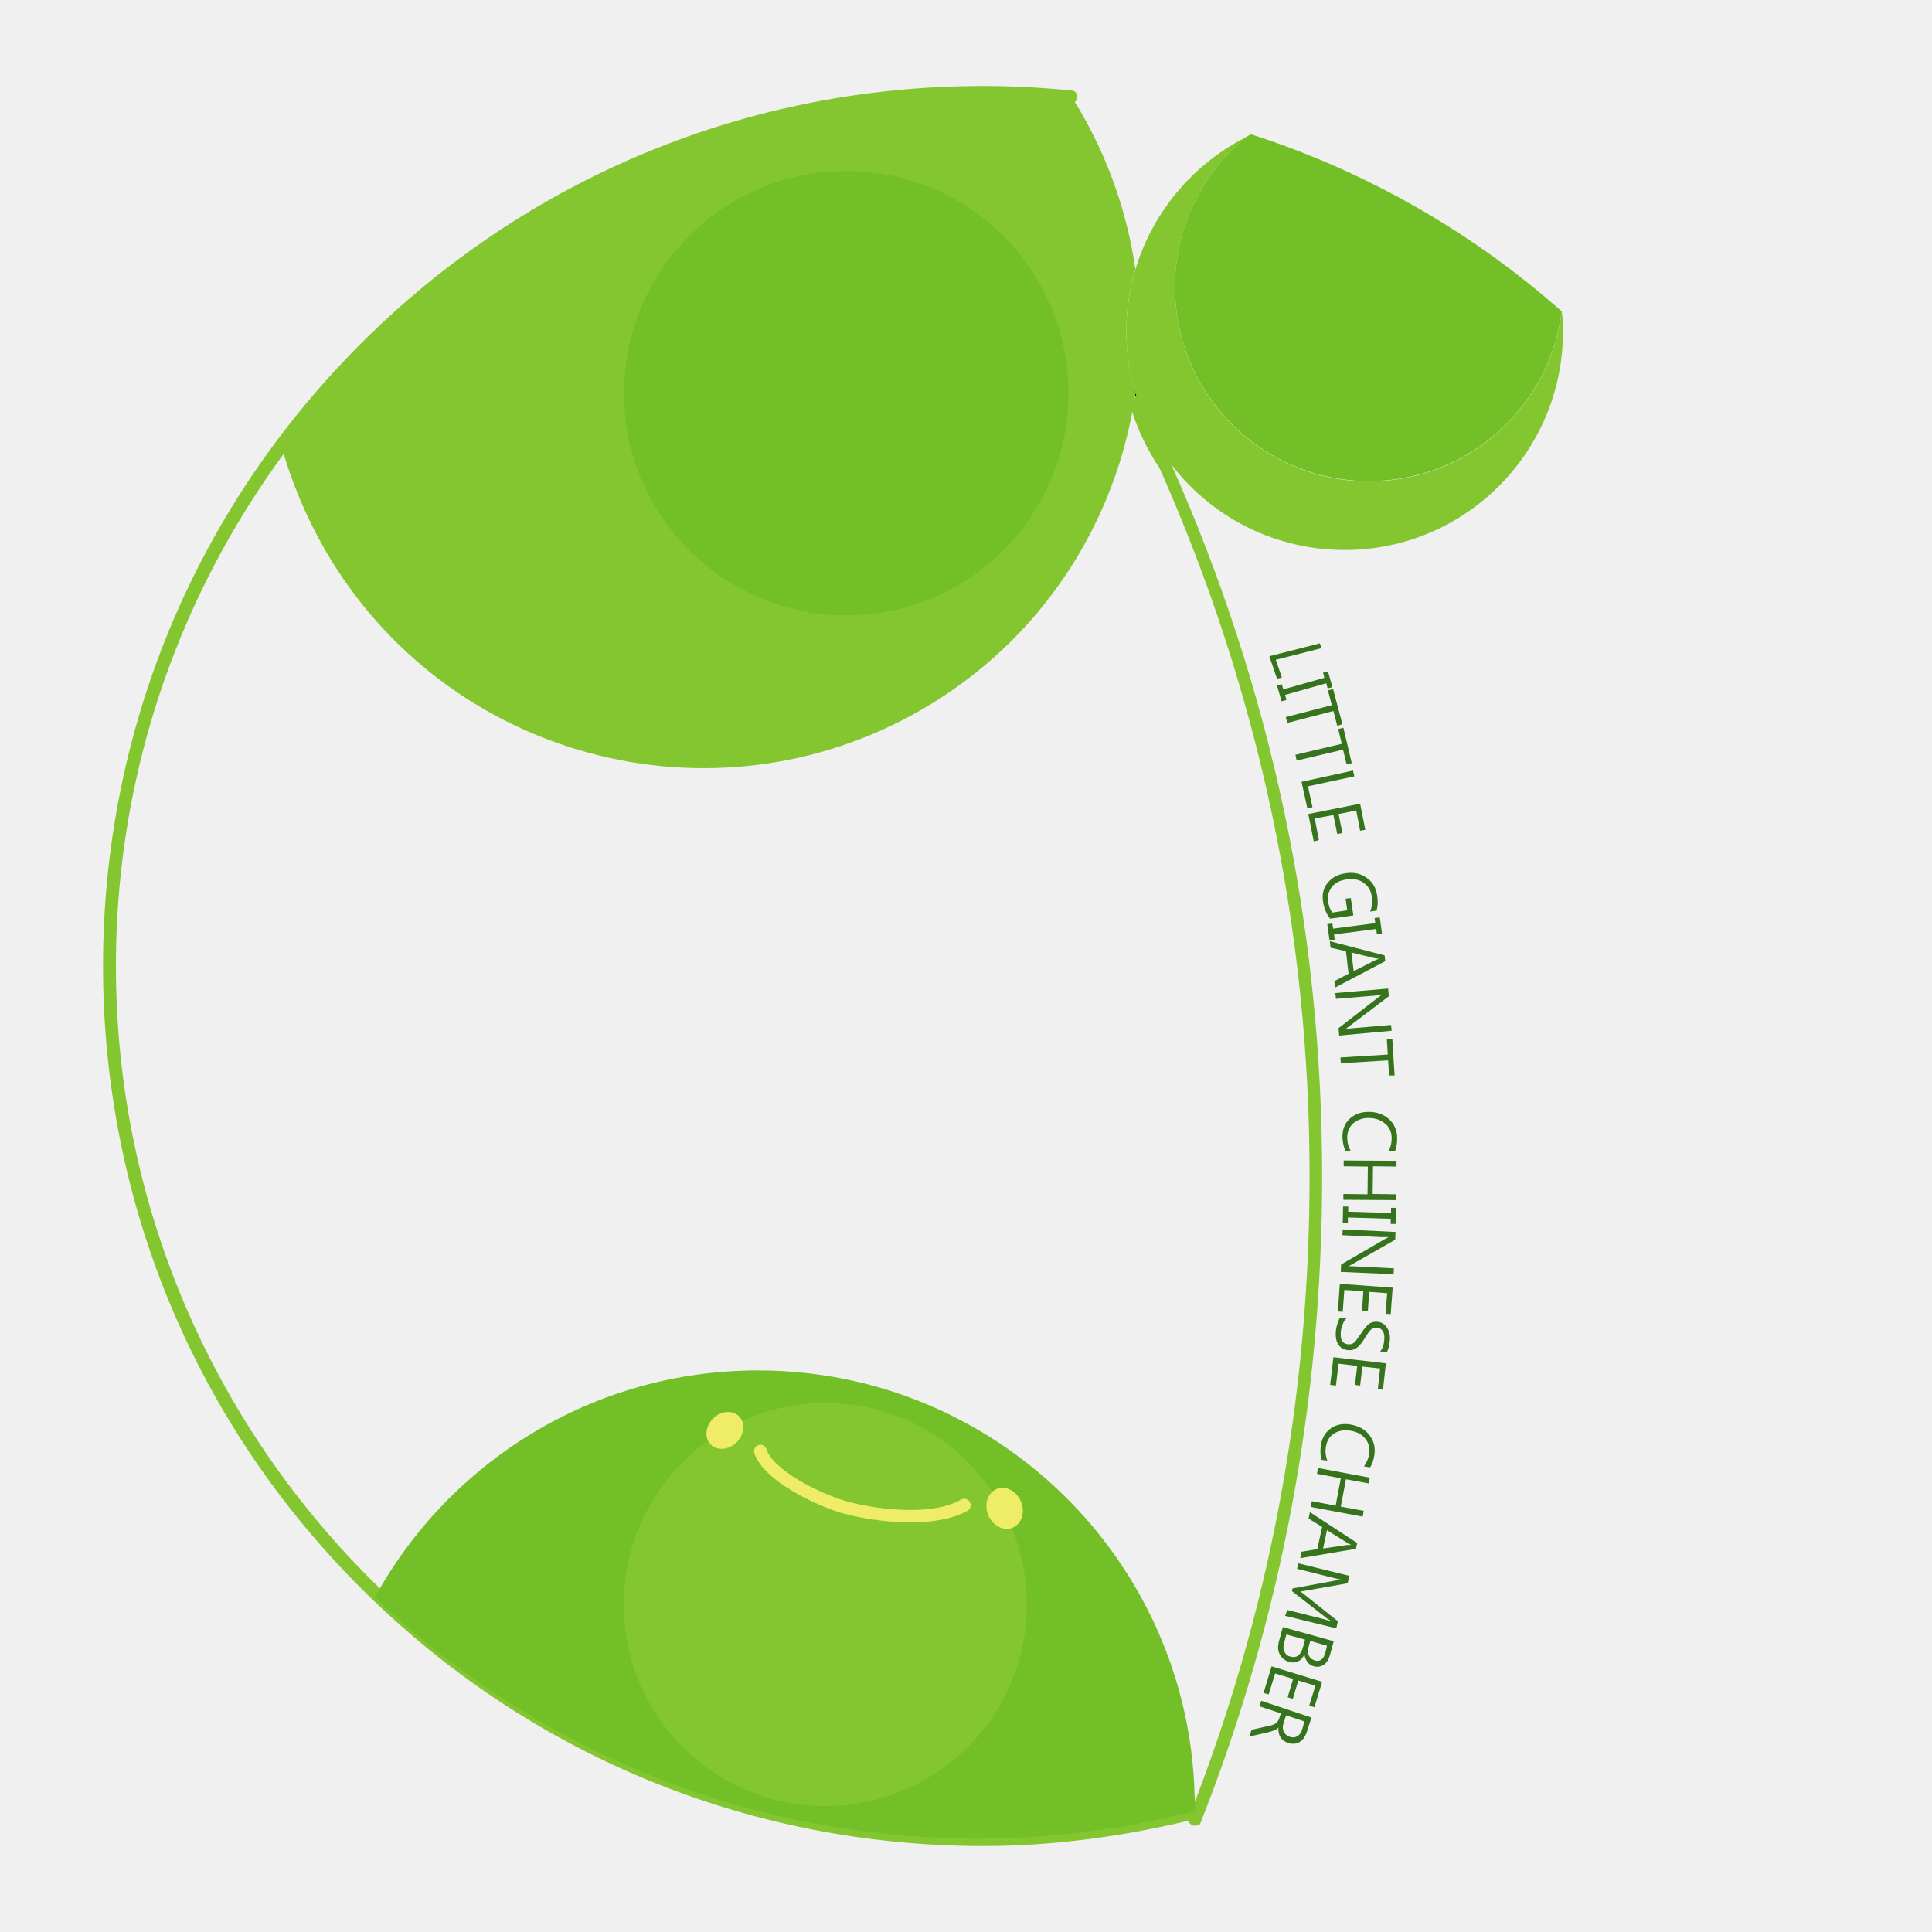
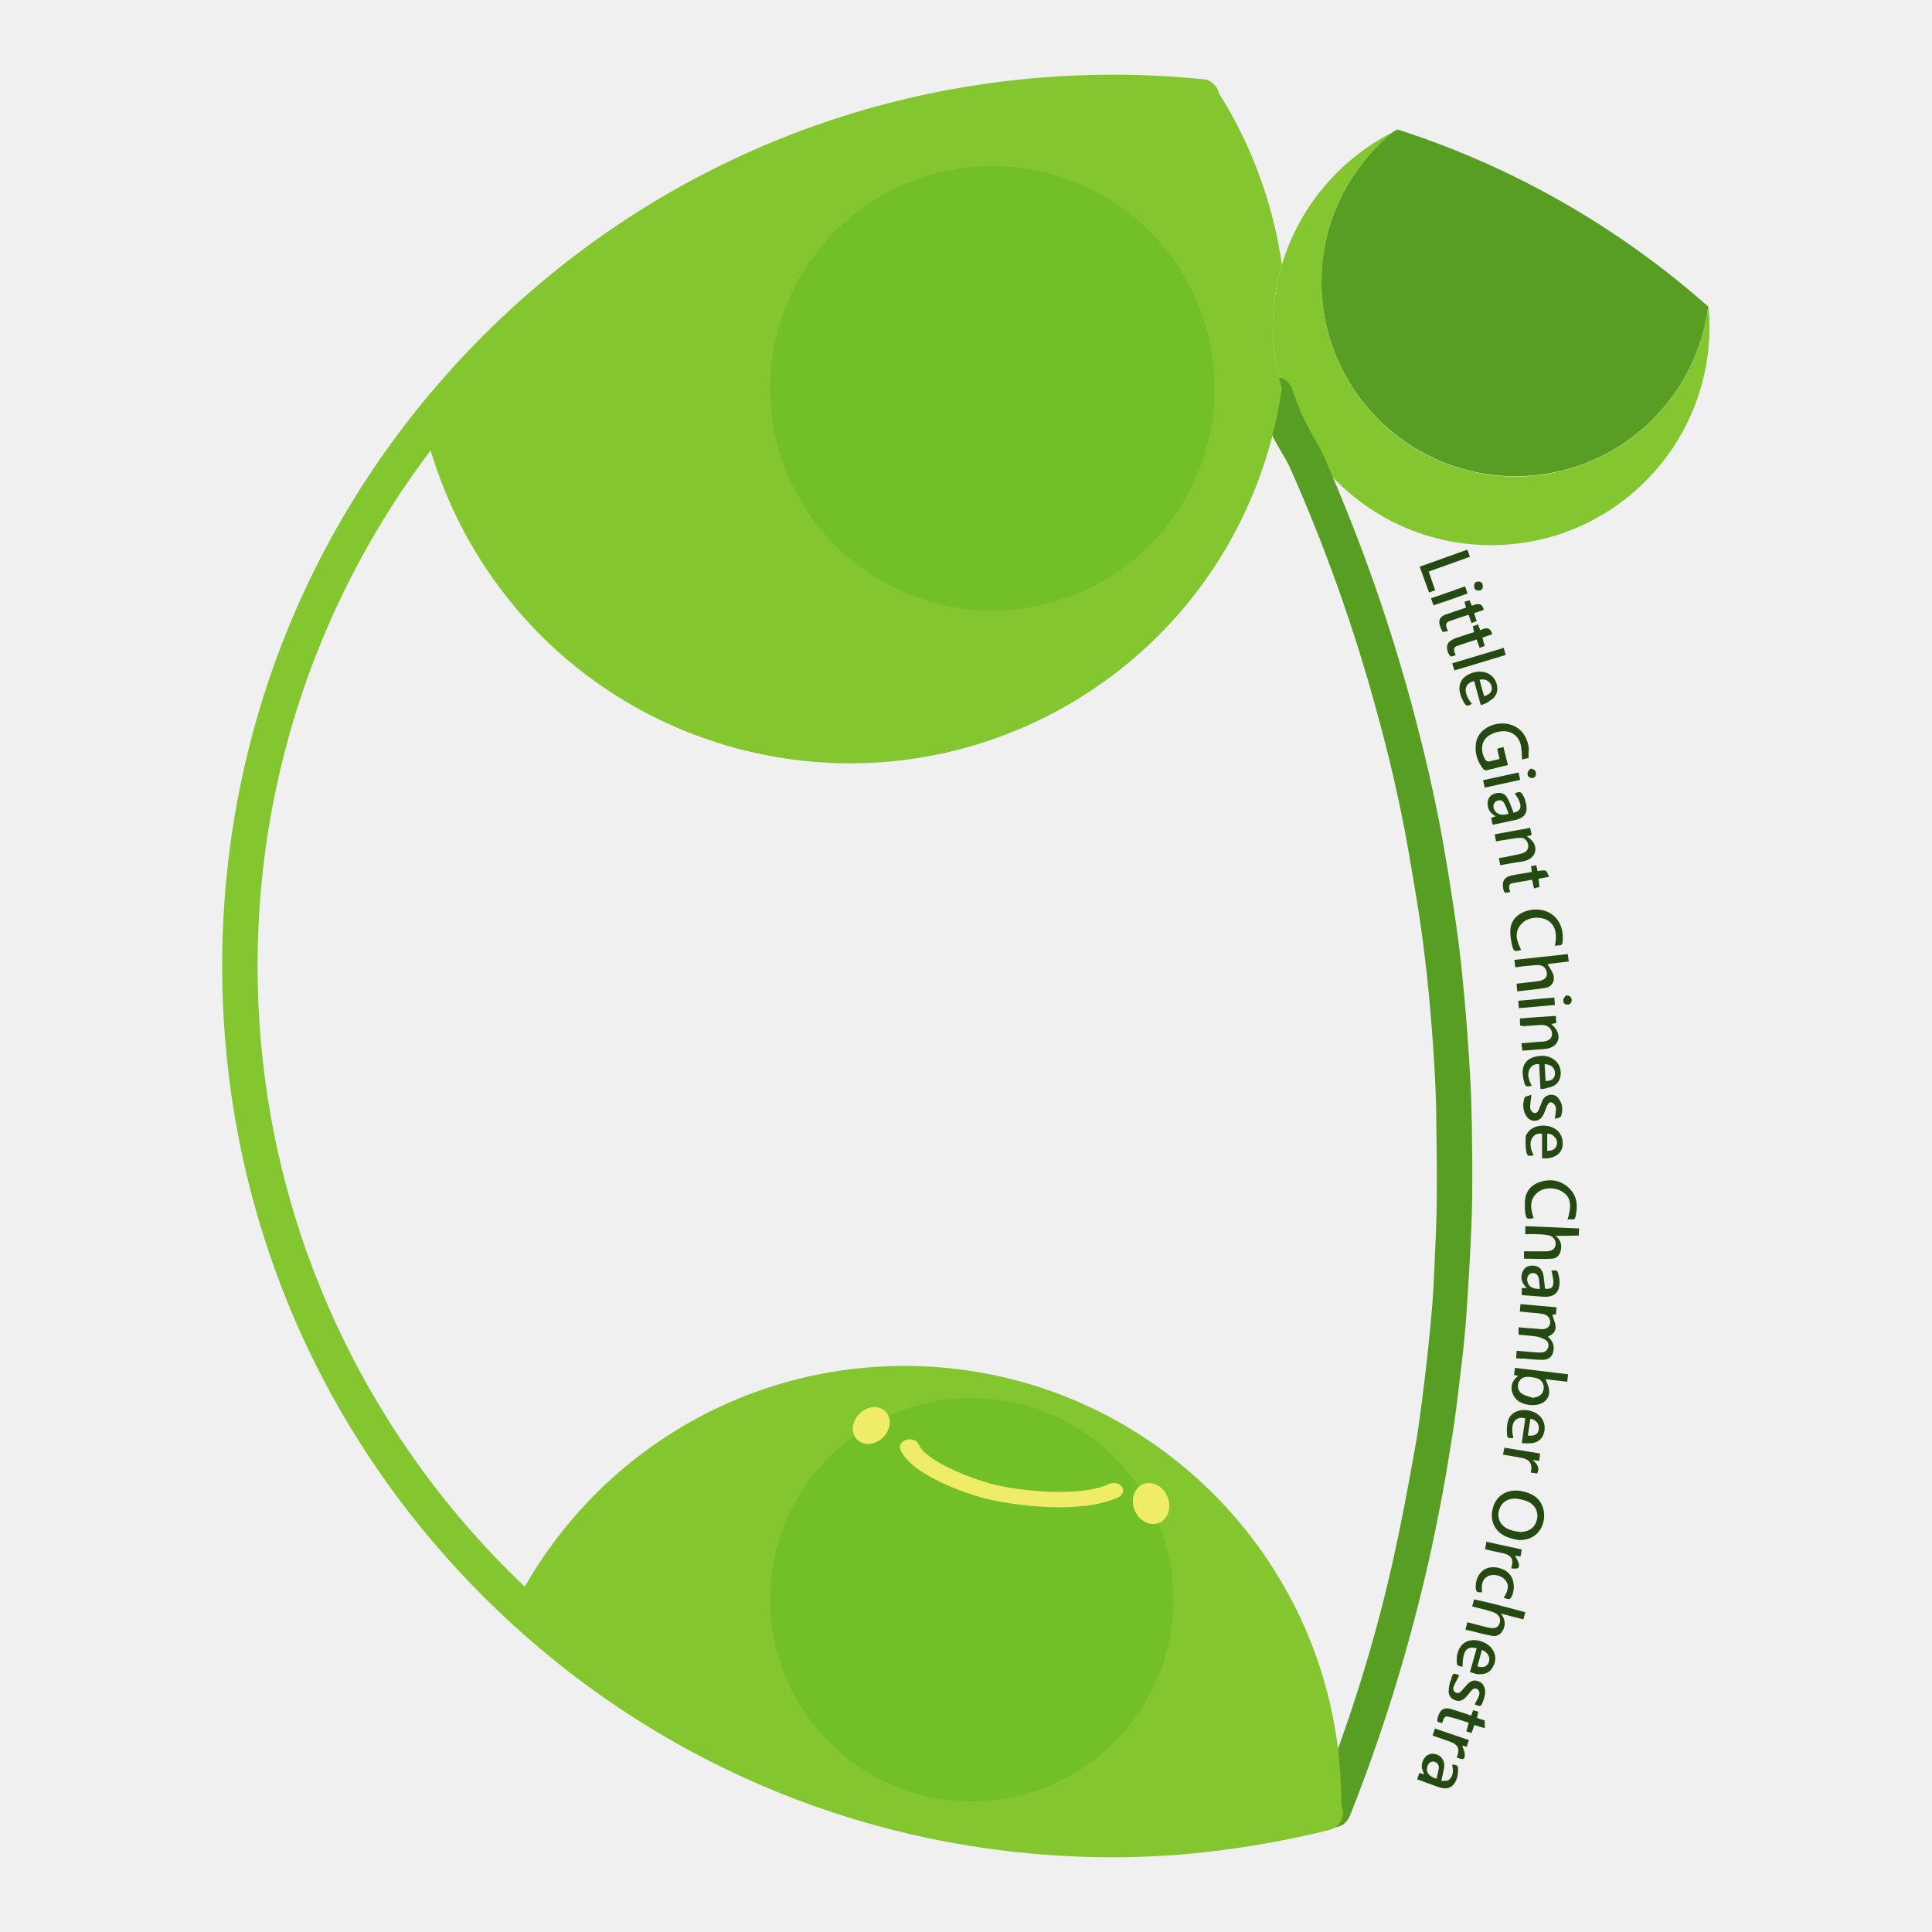
<svg xmlns="http://www.w3.org/2000/svg" version="1.1" id="圖層_1" x="0px" y="0px" viewBox="0 0 600 600" style="enable-background:new 0 0 600 600;" xml:space="preserve">
  <style type="text/css">
	.st0{fill:none;stroke:#231815;stroke-miterlimit:10;}
	.st1{fill:none;stroke:#83C630;stroke-linecap:round;stroke-linejoin:round;stroke-miterlimit:10;}
	.st2{fill:#83C630;}
	.st3{fill:#72BF27;}
	.st4{fill:none;stroke:#83C630;stroke-linecap:round;stroke-miterlimit:10;}
	.st5{clip-path:url(#SVGID_2_);fill:#72BF27;}
	.st6{clip-path:url(#SVGID_2_);fill:#83C630;}
	.st7{clip-path:url(#SVGID_2_);fill:#EFED67;}
	.st8{clip-path:url(#SVGID_2_);fill:none;stroke:#EFED67;stroke-linecap:round;stroke-linejoin:round;stroke-miterlimit:10;}
- 	.st9{fill:#231815;}
- 	.st10{fill:none;stroke:#83C630;stroke-width:3;stroke-miterlimit:10;}
- 	.st11{fill:#35731C;}
- 	.st12{fill:#EFED67;}
- 	.st13{fill:none;stroke:#EFED67;stroke-width:3;stroke-miterlimit:10;}
- 	.st14{fill:none;}
- 	.st15{clip-path:url(#SVGID_4_);fill:#72BF27;}
- 	.st16{clip-path:url(#SVGID_4_);fill:#83C630;}
- 	.st17{clip-path:url(#SVGID_4_);fill:#EFED67;}
- 	.st18{clip-path:url(#SVGID_4_);fill:none;stroke:#EFED67;stroke-linecap:round;stroke-linejoin:round;stroke-miterlimit:10;}
- 	.st19{fill:#244A12;}
- 	.st20{fill:#5E9697;}
- 	.st21{fill:#579E23;}
- 	.st22{fill:#FFFFFF;}
+ 	.st9{clip-path:url(#SVGID_4_);fill:#72BF27;}
+ 	.st10{clip-path:url(#SVGID_4_);fill:#83C630;}
+ 	.st11{clip-path:url(#SVGID_4_);fill:#EFED67;}
+ 	.st12{clip-path:url(#SVGID_4_);fill:none;stroke:#EFED67;stroke-linecap:round;stroke-linejoin:round;stroke-miterlimit:10;}
+ 	.st13{fill:#EFED67;}
+ 	.st14{fill:#35731C;}
+ 	.st15{fill:#244A12;}
+ 	.st16{fill:#5E9697;}
+ 	.st17{fill:#579E23;}
+ 	.st18{fill:#FFFFFF;}
+ 	.st19{fill:none;stroke:#35731C;stroke-width:18;stroke-miterlimit:10;}
+ 	.st20{fill:#231815;}
+ 	.st21{fill:none;}
</style>
  <g>
-     <polygon class="st9" points="354.1,125.9 352.1,122.1 352.2,122 352.2,118.7 353.2,121.9  " />
+     <polygon class="st20" points="399.5,124.5 397.6,120.6 397.7,120.5 397.7,117.3 398.6,120.5  " />
+   </g>
+   <path class="st15" d="M471.9,478.3c-1-0.2-2.1-0.3-3.1-0.7c-4.3-1.3-6.3-5-5.2-9.2c1-4,4.7-6.2,9-5.3c3.1,0.6,5.6,2,6.6,5.2  C480.5,472.6,478.2,478.3,471.9,478.3z M472.1,475.8c2.8-0.1,4.6-1.4,5.2-3.8c0.6-2.5-0.6-4.8-3.1-5.8c-1.1-0.4-2.3-0.7-3.5-0.8  c-2.8-0.1-4.8,1.5-5.3,4.2c-0.4,2.4,0.9,4.6,3.6,5.5C470,475.5,471.1,475.6,472.1,475.8z" />
+   <path class="st15" d="M470.8,421.8c0.1-0.8,0.2-1.5,0.2-2.3c2.1,0.2,4.1,0.3,6,0.5c0.6,0,1.1,0.1,1.7,0c0.9,0,1.6-0.4,2-1.3  c0.4-1,0.2-1.9-0.6-2.5c-0.8-0.5-1.8-0.9-2.7-1.1c-1.9-0.3-3.8-0.4-5.8-0.6c0-0.8,0-1.5,0-2.3c2.2,0.2,4.2,0.4,6.3,0.5  c0.3,0,0.6,0.1,0.8,0.1c1.6,0,2.5-0.6,2.7-1.9c0.2-1.2-0.6-2.5-2.1-2.8c-1.5-0.3-3-0.4-4.5-0.5c-0.9-0.1-1.7-0.2-2.8-0.3  c0.1-0.8,0.1-1.5,0.2-2.3c3.7,0.3,7.4,0.7,11.2,1c-0.1,0.8-0.1,1.4-0.2,2.2c-0.5,0-0.9,0.1-1.1,0.1c0.3,1.2,0.9,2.4,1,3.7  c0.1,1.5-0.9,2.5-2.4,3.1c1.2,1.1,1.9,2.2,1.8,3.8c-0.1,2.1-1.3,3.4-3.4,3.4c-2,0-4.1-0.2-6.1-0.4  C472.5,422,471.8,421.9,470.8,421.8z" />
+   <path class="st15" d="M474.7,235.4c-0.8,0.2-1.5,0.3-2,0.5c-0.1-1.6-0.1-3.1-0.4-4.5c-0.6-2.8-2.9-4.5-5.8-4.3  c-1.2,0.1-2.5,0.4-3.5,1c-3.6,1.8-3.1,5.8-1.6,8c0.2,0.2,0.6,0.4,0.9,0.4c1.1-0.2,2.2-0.5,3.4-0.8c-0.3-1.1-0.5-2.1-0.7-3.2  c0.6-0.2,1.2-0.3,1.9-0.5c0.5,1.9,0.9,3.7,1.4,5.6c-2.3,0.5-4.4,1.1-6.6,1.6c-0.3,0.1-0.8-0.1-1-0.3c-1.9-2.4-2.8-5.1-2.3-8.2  c0.5-3.1,3.2-5.3,6.6-5.9c5.2-0.8,9.2,2.3,9.8,7.7C474.7,233.4,474.7,234.3,474.7,235.4z" />
+   <path class="st15" d="M471.5,427.3c-0.5-0.1-0.9-0.2-1.3-0.3c0.1-0.7,0.2-1.4,0.3-2.2c5.5,0.7,10.9,1.3,16.5,2  c-0.1,0.8-0.2,1.5-0.3,2.3c-2.4-0.3-4.7-0.5-6.7-0.8c0.4,1.1,1,2.3,1.1,3.5c0.2,2.2-1.2,3.9-3.5,4.4c-2,0.4-3.8,0.1-5.6-0.8  C469.2,433.8,468.2,429.6,471.5,427.3z M476,434.1c2-0.2,3.2-1.1,3.4-2.8c0.2-1.6-0.8-3.1-2.6-3.4c-0.8-0.2-1.7-0.3-2.5-0.3  c-1.4,0-2.4,0.8-2.8,2.1c-0.3,1.3,0.1,2.5,1.3,3.2C473.7,433.5,474.9,433.7,476,434.1z" />
+   <path class="st15" d="M473.7,500.7c-0.2,0.8-0.4,1.5-0.6,2.2c-2.3-0.6-4.5-1.1-7-1.8c1.2,1.5,1.5,3,0.9,4.6c-0.6,1.7-2,2.7-3.8,2.3  c-2.7-0.5-5.3-1.3-8.1-1.9c0.2-0.8,0.4-1.5,0.6-2.3c1.8,0.5,3.6,0.9,5.4,1.4c0.7,0.2,1.3,0.3,2,0.4c1.1,0.1,2-0.1,2.5-1.2  c0.5-1.1,0.3-2.3-0.6-3c-0.6-0.5-1.4-0.8-2.1-1c-1.9-0.6-3.8-1-5.7-1.5c0.2-0.7,0.4-1.4,0.6-2.2  C462.9,497.8,468.3,499.2,473.7,500.7z" />
+   <path class="st15" d="M471.2,307.9c-0.1-0.9-0.2-1.6-0.2-2.4c2-0.2,4-0.5,6-0.7c0.4-0.1,0.9-0.1,1.3-0.2c1.4-0.4,2.1-1,2.1-2.2  c0-1.2-0.8-2.4-2-2.6c-1.1-0.2-2.3,0-3.4,0.1c-1.4,0.1-2.8,0.3-4.4,0.5c-0.1-0.8-0.2-1.5-0.3-2.3c5.6-0.6,11-1.2,16.6-1.8  c0.1,0.8,0.2,1.5,0.3,2.3c-2.4,0.3-4.6,0.5-6.6,0.8c0.6,1.1,1.4,2.1,1.8,3.3c0.6,2-0.4,3.7-2.4,4.1  C476.9,307.3,474.1,307.5,471.2,307.9z" />
+   <path class="st15" d="M483.1,383.8c1.4,1.1,1.9,2.4,1.7,4c-0.2,1.7-1.1,3-2.8,3.1c-2.9,0.2-5.8,0-8.7,0c0-1,0-1.7,0-2.3  c1.8,0,3.5,0,5.3,0c0.6,0,1.3,0,1.9,0c1.5-0.1,2.4-0.7,2.6-2c0.2-1.2-0.6-2.5-1.9-2.9c-1.3-0.3-2.7-0.4-4-0.4c-1.2-0.1-2.3,0-3.5,0  c0-0.9,0-1.6,0-2.5c5.6,0.2,11.1,0.5,16.7,0.7c0,0.8-0.1,1.5-0.1,2.2C487.8,383.8,485.5,383.8,483.1,383.8z" />
+   <path class="st15" d="M486.8,378.8c1.4-4.5,1-6.9-1.3-8.5c-2.1-1.6-5.8-1.7-7.8-0.1c-2.9,2.2-2.4,5.2-1.4,8.1  c-2.1,0.4-2.3,0.3-2.6-1.6c-0.2-1.6-0.2-3.2,0-4.7c0.4-2.2,1.8-3.8,3.9-4.7c3.4-1.3,6.6-1,9.4,1.4c2.8,2.5,3.1,5.7,2.3,9.1  C489,379.4,487.8,378.3,486.8,378.8z" />
+   <path class="st15" d="M482.9,293.8c0.8-4.1,0-6.6-2.3-8c-2.3-1.3-5.9-1-7.8,0.8c-2.8,2.7-1.8,5.6-0.4,8.4c-2,0.6-2.3,0.6-2.8-1.4  c-0.4-1.7-0.7-3.6-0.5-5.3c0.4-3.3,3.3-5.4,7-5.8c5.4-0.5,9.8,3.3,9.2,9.9C485.2,294.2,483.8,293.3,482.9,293.8z" />
+   <path class="st15" d="M456.5,519.3c0.7-2.5,1.4-5,2.1-7.4c-3.2-0.8-4.3,0.7-4.4,5.7c-1.7-0.2-1.8-0.4-1.8-2c0-3.2,1.5-5.5,4-6.1  c2.4-0.6,5.6,0.6,7,2.6c1.3,1.9,1.3,3.8,0.1,5.8c-1.1,1.9-2.9,2.2-4.9,2C457.9,519.7,457.3,519.5,456.5,519.3z M458.8,517.5  c1.9,0.6,3.2,0,3.6-1.4c0.5-1.5-0.4-3-2.2-3.7C459.8,514.1,459.3,515.7,458.8,517.5z" />
+   <path class="st15" d="M476.3,358.8c-1.7,0.3-2,0.3-2.3-1.2c-0.3-1.4-0.2-2.9-0.2-4.4c0-0.5,0.3-1,0.6-1.4c1.3-2,4.6-2.8,7.4-1.8  c2.4,0.9,3.7,3,3.5,5.6c-0.2,2.3-1.9,3.8-4.6,4.1c-0.6,0.1-1.1,0-1.8,0c0-2.5,0-5,0-7.6c-1.3-0.2-2.3,0.2-2.9,1.1  C475,354.5,475.1,356.5,476.3,358.8z M480.5,357.4c1.2,0,2.1-0.2,2.7-1.2c0.5-0.9,0.5-1.9-0.1-2.7c-0.6-0.9-1.4-1.5-2.6-1.4  C480.5,353.9,480.5,355.6,480.5,357.4z" />
+   <path class="st15" d="M478.4,338.2c-0.1-2.7-0.3-5.1-0.4-7.7c-1.2-0.1-2.1,0.2-2.7,1.1c-1.3,1.9-0.5,3.8,0.4,5.6  c-1.7,0.4-2,0.3-2.4-1.3c-0.3-1.1-0.5-2.4-0.4-3.5c0.2-2.2,1.5-3.6,3.7-4.2c2-0.5,4-0.5,5.8,0.7c1.8,1.2,2.6,3.2,2.2,5.4  c-0.4,2.1-1.9,3.2-3.9,3.5C480,338.1,479.3,338.2,478.4,338.2z M479.7,330.5c0.1,1.7,0.2,3.5,0.3,5.2c1.8,0.1,2.9-0.8,2.9-2.3  C483,331.7,481.7,330.5,479.7,330.5z" />
+   <path class="st15" d="M470,446.6c-1.7,0.1-2,0-2-1.5c-0.1-1.4,0-2.8,0.4-4.1c1-2.9,4.7-3.9,8.1-2.4c2.4,1.1,3.6,3.4,3.1,6  c-0.4,2.1-1.9,3.4-4,3.6c-0.9,0.1-1.9,0-3,0c0.4-2.8,0.7-5.3,1.1-7.7C470.4,439.6,468.9,442.2,470,446.6z M474.5,445.8  c2,0.3,3.2-0.4,3.4-1.9c0.2-1.6-0.8-3-2.6-3.3C475,442.4,474.7,444.1,474.5,445.8z" />
+   <path class="st15" d="M459.9,219c-0.8-2.6-1.4-5.1-2.1-7.5c-3.2,0.7-3.5,3.6-0.7,7.1c-1.4,0.8-1.8,0.8-2.6-0.7  c-0.5-0.9-0.9-1.8-1.1-2.8c-0.7-3.1,1-5.4,4.4-6.3c3.3-0.8,6.2,0.7,7,3.6c0.6,2.2-0.1,4.1-2.1,5.2C462,218.3,461,218.6,459.9,219z   M460.9,216.2c1.9-0.5,2.7-1.6,2.3-3.1c-0.4-1.5-1.8-2.4-3.7-2C459.9,212.8,460.4,214.4,460.9,216.2z" />
+   <path class="st15" d="M470.4,246.4c1.7-0.7,2-0.6,2.8,1c0.3,0.5,0.5,1.1,0.6,1.7c0.9,3.2-0.2,4.9-3.4,5.6c-2.2,0.5-4.4,0.9-6.6,1.4  c-0.1,0-0.1,0-0.3-0.1c-0.1-0.6-0.3-1.3-0.4-2c0.5-0.2,0.9-0.3,1.4-0.5c-1.6-0.9-2.5-2.1-2.5-3.9c0-1.6,0.7-2.6,2.1-3.1  c1.6-0.6,3.1-0.2,3.9,1.1c0.7,1.1,1.1,2.4,1.6,3.6c0.2,0.4,0.3,0.8,0.4,1.2C472.8,251.9,472.9,249.8,470.4,246.4z M468.5,252.7  c-0.4-1.1-0.7-2.1-1.2-3c-0.5-1.1-1.4-1.4-2.4-1c-0.9,0.4-1.3,1.3-1,2.4C464.5,252.8,466.2,253.5,468.5,252.7z" />
+   <path class="st15" d="M472.6,402.2c0-0.8,0-1.4,0-2.2c0.5,0,1,0,1.6,0c-1.2-1.1-1.8-2.2-1.7-3.7c0.2-1.8,1.2-3,2.7-3.2  c2-0.3,3.5,0.6,4,2.4c0.3,1.1,0.3,2.4,0.5,3.5c0,0.4,0.1,0.8,0.1,1.2c2.7,0.4,3.2-1.1,2-5.6c1.9-0.2,1.9-0.1,2.3,1.7  c0.1,0.4,0.2,0.7,0.2,1.1c0.3,3.8-1.4,5.6-5.2,5.3C476.9,402.5,474.7,402.4,472.6,402.2z M478.2,400.3c-0.1-1.1-0.1-2.2-0.3-3.2  c-0.2-1.3-1.1-1.9-2.2-1.7c-1,0.2-1.6,1.2-1.4,2.4C474.6,399.5,475.9,400.3,478.2,400.3z" />
+   <path class="st15" d="M440.1,552.6c0.2-0.7,0.5-1.3,0.7-2c0.5,0.2,0.9,0.3,1.5,0.4c-0.2-0.5-0.4-0.8-0.5-1.2  c-0.6-1.4-0.1-3.3,1.1-4.4c1-0.9,2.4-1,3.8-0.3c1.3,0.7,2,2.1,1.8,3.7c-0.2,1.3-0.5,2.6-0.9,4.3c0.9-0.1,1.8,0.1,2.3-0.3  c1.6-1.3,1.4-3.1,1.1-4.8c1.8,0.2,1.9,0.3,1.8,2c0,0.7-0.1,1.4-0.3,2.1c-0.9,2.9-2.8,3.9-5.7,2.9c-2.1-0.7-4.2-1.5-6.3-2.3  C440.4,552.8,440.3,552.7,440.1,552.6z M446.1,552.4c0.1-0.3,0.2-0.5,0.2-0.7c0.2-0.8,0.3-1.6,0.5-2.3c0.2-1.2-0.3-2-1.4-2.3  c-0.9-0.2-1.8,0.4-2.1,1.4C442.7,550.3,443.7,551.7,446.1,552.4z" />
+   <path class="st15" d="M465.9,268.7c-0.1-0.7-0.3-1.4-0.4-2.2c1.8-0.3,3.5-0.6,5.2-1c0.7-0.1,1.4-0.3,2.1-0.5  c1.4-0.5,1.9-1.3,1.8-2.6c-0.2-1.2-1.1-2.3-2.4-2.2c-1.5,0-3.1,0.4-4.6,0.6c-1,0.1-1.9,0.3-3,0.5c-0.1-0.8-0.3-1.4-0.4-2.2  c3.7-0.7,7.3-1.3,11-2c0.2,0.8,0.3,1.4,0.5,2.2c-0.5,0.2-1,0.3-1.5,0.4c0.6,0.5,1.2,1,1.7,1.5c1.8,2.3,0.9,5-1.8,6  c-0.5,0.2-1.1,0.3-1.6,0.4C470.2,267.9,468.1,268.3,465.9,268.7z" />
+   <path class="st15" d="M472.1,318.5c0-0.7-0.1-1.4-0.1-2.2c3.7-0.3,7.4-0.6,11.2-0.8c0,0.8,0.1,1.4,0.1,2.2c-0.5,0.1-1,0.2-1.5,0.3  c0.5,0.6,1.1,1.1,1.5,1.7c1.6,2.6,0.4,5.3-2.6,5.9c-0.4,0.1-0.9,0.2-1.3,0.2c-2.1,0.2-4.3,0.3-6.6,0.5c-0.1-0.7-0.2-1.4-0.3-2.3  c2.1-0.2,4-0.3,6-0.5c0.2,0,0.4,0,0.6,0c2-0.2,3-1.1,2.9-2.6c-0.1-1.6-1.6-2.7-3.4-2.6c-1.9,0.1-3.8,0.3-5.7,0.4  C472.6,318.5,472.4,318.5,472.1,318.5z" />
+   <path class="st15" d="M443.7,177.5c0.7,2,1.3,3.8,2,5.8c-0.6,0.2-1.2,0.5-1.9,0.7c-1-2.7-1.9-5.3-2.9-8c5-1.8,9.8-3.5,14.8-5.3  c0.3,0.7,0.5,1.4,0.8,2.2C452.3,174.4,448,176,443.7,177.5z" />
+   <path class="st15" d="M453.2,520.3c-0.6,1.2-1.2,2.2-1.7,3.3c-0.3,0.7-0.3,1.5,0.5,2c0.9,0.5,1.4,0,2-0.6c0.5-0.6,1-1.2,1.5-1.7  c1.2-1.4,2.4-1.7,3.8-1.1c1.3,0.5,2.1,2,1.9,3.7c-0.1,0.8-0.3,1.6-0.6,2.4c-0.7,1.8-0.8,1.8-2.6,1c0.4-0.9,1-1.8,1.3-2.7  c0.3-0.8,0.2-1.6-0.6-2.1c-0.8-0.4-1.4,0.1-1.9,0.7c-0.5,0.6-1,1.3-1.5,1.8c-1.1,1.2-2.2,1.5-3.5,1c-1.3-0.5-2-1.6-1.9-3  c0.1-1.2,0.3-2.5,0.8-3.6C451.2,519.5,451.4,519.5,453.2,520.3z" />
+   <path class="st15" d="M475.6,340c-0.2,1.6-0.4,2.9-0.4,4.1c0,0.5,0.6,1.3,1.1,1.5c0.8,0.3,1.3-0.3,1.6-1c0.4-0.9,0.7-1.9,1.1-2.8  c0.5-1.1,1.4-1.7,2.6-1.8c1.3-0.1,2.2,0.6,2.8,1.7c0.9,1.5,1,3.2,0.4,4.9c-0.1,0.5-1.2,0.6-1.9,0.9c0.1-1.4,0.4-2.5,0.3-3.5  c-0.1-0.6-0.6-1.3-1.2-1.6c-0.8-0.3-1.3,0.4-1.6,1.1c-0.4,1-0.7,2-1.2,2.9c-1.1,2.1-3.9,2.3-5.2,0.2c-1.1-1.8-1.2-3.8-0.5-5.8  C473.8,340.4,474.9,340.3,475.6,340z" />
+   <path class="st15" d="M456.9,532.8c0.2-0.6,0.4-1.1,0.6-1.7c0.5,0.2,1,0.3,1.6,0.5c-0.1,0.7-0.3,1.2-0.4,1.9  c0.8,0.3,1.6,0.6,2.4,0.8c0,0.8,0,1.5,0,2.4c-1.1-0.3-2.1-0.6-3.2-1c-0.3,0.8-0.6,1.7-0.9,2.5c-0.6-0.2-1.1-0.3-1.6-0.5  c0.2-0.9,0.5-1.7,0.7-2.7c-2.1-0.7-4.2-1.4-6.4-1.9c-1-0.2-1.3,0.3-1.8,2c-1.7-0.3-1.8-0.4-1.3-2c0.6-2.2,2-3,4.2-2.3  c1.7,0.5,3.3,1.1,5,1.6C456.2,532.6,456.5,532.7,456.9,532.8z" />
+   <path class="st15" d="M461.1,200.6c-0.6,0.2-1.1,0.4-1.6,0.6c-0.3-0.8-0.6-1.7-0.9-2.6c-2.1,0.7-4.1,1.3-6.1,2  c-1.1,0.4-1.2,1.2-0.4,2.9c-0.7,0-1.3,0.9-2-0.1c-0.9-1.4-1-3.2,0-4.1c0.6-0.5,1.4-0.9,2.2-1.2c1.8-0.6,3.6-1.2,5.5-1.8  c-0.1-0.6-0.3-1.1-0.4-1.8c0.5-0.2,1-0.4,1.6-0.6c0.2,0.6,0.4,1.1,0.7,1.8c1.6-0.7,3.1-1.2,3.7,1.3c-0.9,0.3-1.9,0.6-3,1  C460.6,198.9,460.8,199.7,461.1,200.6z" />
+   <path class="st15" d="M456.1,190.9c-2.1,0.7-4,1.3-6,2c-1.2,0.5-1.3,1.2-0.4,3.1c-0.6,0.1-1.6,0.3-1.7,0.2c-0.5-0.9-1-2-1-3  c-0.1-1.3,1-2,2.1-2.4c1.7-0.6,3.3-1.1,5-1.7c0.4-0.1,0.7-0.3,1.2-0.4c-0.2-0.6-0.3-1.1-0.5-1.8c0.5-0.2,1-0.3,1.6-0.5  c0.2,0.6,0.4,1.1,0.7,1.7c1.5-0.5,3.1-1.2,3.7,1.3c-0.9,0.3-1.9,0.7-3,1c0.3,0.9,0.5,1.6,0.8,2.5c-0.5,0.2-1,0.4-1.6,0.6  C456.7,192.7,456.4,191.9,456.1,190.9z" />
+   <path class="st15" d="M469,277c-1.7,0.5-2,0.3-2.2-1.3c-0.3-2.2,0.4-3.3,2.6-3.8c1.7-0.4,3.5-0.6,5.2-0.9c0.3-0.1,0.7-0.1,1.1-0.2  c-0.1-0.6-0.1-1.2-0.2-1.8c0.5-0.1,1.1-0.2,1.6-0.3c0.1,0.6,0.3,1.2,0.4,1.8c0.9-0.1,1.8-0.3,2.5-0.1c0.5,0.2,0.7,1.2,1.1,1.9  c-1.2,0.2-2.2,0.4-3.3,0.6c0.1,0.9,0.2,1.7,0.3,2.6c-0.6,0.1-1,0.2-1.7,0.4c-0.2-0.9-0.4-1.7-0.6-2.7c-2.1,0.4-4.2,0.7-6.2,1.1  C468.6,274.5,468.4,275.3,469,277z" />
+   <path class="st15" d="M467,496.2c1.6-2.6,1.7-4.2,0.3-5.7c-1.2-1.3-3.7-1.8-5.2-1c-1.6,0.8-2.2,2.4-1.8,5c-1.7,0.1-2-0.1-2-1.8  c0-2.7,1.4-4.9,3.6-5.7c2.3-0.8,5.6,0.1,7.1,2.1c1.4,1.8,1.5,5,0.3,7C468.8,496.8,468.8,496.8,467,496.2z" />
+   <path class="st15" d="M467,201.2c0.2,0.8,0.4,1.5,0.6,2.2c-5.3,1.6-10.5,3.2-15.9,4.8c-0.2-0.7-0.5-1.4-0.7-2.2  C456.3,204.4,461.6,202.8,467,201.2z" />
+   <path class="st15" d="M469.3,487c0.9-2.5,0.2-4-2.4-4.6c-0.9-0.2-1.9-0.4-2.8-0.6c-0.9-0.2-1.9-0.4-2.9-0.7c0.1-0.7,0.3-1.4,0.4-2.3  c3.7,0.8,7.2,1.6,11,2.4c-0.1,0.8-0.3,1.4-0.4,2.2c-0.7-0.1-1.3-0.2-1.7-0.3c0.4,0.8,1,1.7,1.2,2.6c0.2,1.2-0.3,1.6-1.5,1.4  C469.9,487.2,469.7,487.1,469.3,487z" />
+   <path class="st15" d="M454.1,542.1c0.3,0.9,0.8,1.9,0.8,2.9c0,1.3-0.4,1.5-1.7,1.1c-0.3-0.1-0.5-0.2-0.8-0.3c1.1-2.7,0.5-4-2.3-5  c-1.7-0.6-3.4-1.2-5.2-1.8c0.2-0.7,0.5-1.4,0.7-2.2c3.5,1.2,7,2.4,10.6,3.6c-0.3,0.7-0.5,1.4-0.7,2.1  C454.9,542.3,454.3,542.2,454.1,542.1z" />
+   <path class="st15" d="M466.8,451.7c0.1-0.6,0.2-1.3,0.4-2.1c3.7,0.6,7.3,1.2,11.1,1.8c-0.1,0.8-0.2,1.5-0.3,2.3  c-0.7-0.1-1.2-0.2-2.1-0.3c1.6,1.2,2.3,2.5,1.5,4.2c-0.7-0.1-1.3-0.2-2-0.3c0.6-2.8-0.3-4.1-3.1-4.6c-1.7-0.3-3.5-0.6-5.2-0.9  C466.9,451.8,466.9,451.8,466.8,451.7z" />
+   <path class="st15" d="M445.2,188c-0.3-0.8-0.5-1.4-0.8-2.2c3.5-1.2,7-2.4,10.6-3.7c0.2,0.7,0.5,1.4,0.8,2.2  C452.3,185.6,448.8,186.8,445.2,188z" />
+   <path class="st15" d="M461.1,244.6c-0.2-0.8-0.3-1.5-0.5-2.3c3.7-0.8,7.3-1.6,11-2.4c0.2,0.8,0.3,1.5,0.5,2.3  C468.4,243,464.8,243.8,461.1,244.6z" />
+   <path class="st15" d="M482.7,309.8c0.1,0.9,0.1,1.5,0.2,2.3c-3.7,0.3-7.4,0.7-11.2,1c-0.1-0.8-0.1-1.4-0.2-2.3  C475.2,310.5,478.9,310.1,482.7,309.8z" />
+   <path class="st15" d="M486.3,309.1c1.3,0.1,1.8,0.6,1.8,1.5c0,0.8-0.5,1.4-1.3,1.4c-0.9,0-1.4-0.6-1.3-1.4  C485.5,310,486.1,309.5,486.3,309.1z" />
+   <path class="st15" d="M475.3,238.7c1.3,0.2,1.7,0.7,1.7,1.6c0,0.8-0.5,1.4-1.3,1.3c-0.9,0-1.4-0.7-1.3-1.5  C474.4,239.6,475,239.1,475.3,238.7z" />
+   <path class="st15" d="M460.5,182.1c0,0.9-0.5,1.3-1.4,1.3c-0.9,0-1.3-0.6-1.3-1.4c0-0.9,0.5-1.4,1.3-1.4  C460.1,180.6,460.5,181.2,460.5,182.1z" />
+   <g>
+     <path class="st2" d="M407,139.4c-2.8-6.3-5.8-12.6-8.8-18.8C400.2,127.4,403.1,133.7,407,139.4z" />
  </g>
  <g>
-     <path class="st2" d="M371.1,563.4c-0.1,0-0.1,0-0.2,0c-0.3-0.1-0.4-0.4-0.3-0.6c24.9-62.8,37.6-130,37.6-199.7   c0-76.8-15.8-151-46.8-220.6c-3.7-5.5-6.7-11.7-8.7-18.2c-0.2-0.1-0.3-0.3-0.3-0.5l0-0.3c0-0.2,0.2-0.4,0.4-0.4   c0.2,0,0.4,0.1,0.5,0.3c0,0,0,0,0,0.1c2,6.7,4.9,13,8.8,18.6c31.2,69.8,47,144.2,47,221.1c0,69.8-12.7,137.1-37.6,200.1   C371.5,563.3,371.3,563.4,371.1,563.4z" />
+     <path class="st2" d="M530.5,95.3c-3.8,29.7-29.1,52.7-59.8,52.7c-33.3,0-60.3-27-60.3-60.3c0-18.7,8.5-35.5,21.9-46.5   c-1.2,0.6-2.4,1.2-3.5,1.9c-14.6,8.6-25.7,22.5-30.7,39.1c-1.8,6.1-2.8,12.6-2.8,19.3c0,6.7,1,13.1,2.8,19.2c0,0,0,0,0,0   c3.1,6.2,6,12.5,8.8,18.8c12.2,18,32.8,29.8,56.2,29.8c37.4,0,67.7-30.3,67.8-67.7c0-0.1,0-0.1,0-0.2c0-2-0.1-3.9-0.3-5.9   C530.7,95.4,530.6,95.4,530.5,95.3z" />
+   </g>
+   <path class="st17" d="M390.6,122.3c0.1-0.3,0.2-0.5,0.3-0.8c0.5-2.4,2.4-4.1,4.8-4.3c2.6-0.2,4.8,1.2,5.6,3.6  c1.9,6.2,4.8,12,8.1,17.5c2,3.4,3.3,7.2,4.9,10.8c10.5,24.7,19.1,50.1,25.8,76.1c3.5,13.5,6.5,27,8.8,40.8c1.5,8.7,2.8,17.4,4,26.1  c0.9,7.1,1.6,14.2,2.2,21.3c0.6,7.2,1.1,14.3,1.5,21.5c0.3,4.9,0.4,9.9,0.5,14.9c0.1,7.4,0.2,14.9,0.1,22.3  c-0.1,7.3-0.5,14.6-0.9,21.9c-0.3,5.3-0.6,10.5-1,15.8c-0.5,6-1.1,12-1.9,18c-0.7,6.3-1.5,12.6-2.5,18.9c-1.2,7.4-2.4,14.9-3.9,22.3  c-3,15.7-6.8,31.2-11.2,46.5c-4.7,16.3-10.2,32.3-16.4,48c-1.1,2.7-2.8,4-5.4,4c-3.5,0-6.1-3.4-5-6.8c1.1-3.3,2.5-6.6,3.7-9.9  c8.1-21.5,14.8-43.3,19.8-65.7c2.6-11.6,4.8-23.3,6.9-35.1c1.3-7.1,2.1-14.2,3-21.3c0.8-6.6,1.5-13.2,2.1-19.9  c0.5-5.2,0.8-10.5,1-15.8c0.3-7.1,0.7-14.3,0.7-21.4c0.1-9.4-0.1-18.8-0.2-28.2c-0.1-3.9-0.3-7.7-0.5-11.6c-0.3-5.5-0.7-11-1.2-16.5  c-0.4-5.2-0.9-10.3-1.5-15.5c-0.6-5-1.2-10.1-2-15.1c-1.1-7.1-2.3-14.1-3.5-21.1c-2.6-14.7-6-29.2-10-43.6  c-7-25.6-15.9-50.5-26.7-74.8c-1.2-2.6-2.8-5-4.2-7.5c-2.5-4.5-4.2-9.2-5.8-14c0-0.1-0.1-0.2-0.2-0.3  C390.6,123.1,390.6,122.7,390.6,122.3z" />
+   <g>
+     <path class="st17" d="M410.4,87.6c0,33.3,27,60.3,60.3,60.3c30.7,0,56-23,59.8-52.7c-27.7-24.5-60.4-43.4-96.5-55   c-0.6,0.3-1.1,0.6-1.6,0.9C419,52.2,410.4,68.9,410.4,87.6z" />
  </g>
  <g>
-     <path class="st2" d="M361.5,140.8c-2.8-6.3-5.8-12.6-8.8-18.8C354.7,128.8,357.7,135.2,361.5,140.8z" />
+     <g>
+       <path class="st2" d="M345.8,576.8c-73.9,0-143.5-28.8-195.8-81.1C97.8,443.5,69,373.9,69,300c0-73.9,28.8-143.5,81.1-195.8    C202.3,52,271.9,23.2,345.8,23.2c9.3,0,18.7,0.5,27.9,1.4c1.5,0.1,2.8,0.9,3.7,2c0.9,1.1,1.4,2.6,1.2,4c-0.3,2.9-3,5.2-5.9,4.9    c-8.9-0.9-18-1.3-26.9-1.3C199.2,34.2,80,153.4,80,300s119.3,265.8,265.8,265.8c20.5,0,42.2-2.8,64.4-8.2c1.4-0.4,2.9-0.1,4.2,0.6    c1.3,0.8,2.1,2,2.5,3.4c0.4,1.4,0.1,2.9-0.6,4.2c-0.8,1.3-2,2.1-3.4,2.5C389.8,574,367.2,576.8,345.8,576.8z M410.5,558.6    C410.5,558.6,410.5,558.6,410.5,558.6C410.5,558.6,410.5,558.6,410.5,558.6z" />
+     </g>
  </g>
  <g>
-     <path class="st2" d="M100.9,170.7c37.5,64.9,120.4,87.1,185.3,49.7c37.5-21.7,60.7-58.5,66.4-98.3c0,0,0,0,0,0   c-1.8-6.1-2.8-12.5-2.8-19.2c0-6.7,1-13.2,2.8-19.3c-2.4-16.6-7.9-33.1-16.8-48.6c-0.1-0.2-0.3-0.5-0.4-0.7   c-0.9-1.5-1.8-2.9-2.7-4.3c-9-0.9-18.2-1.4-27.5-1.4c-89.3,0-168.5,43.1-217.9,109.7c0,0.1,0,0.2,0.1,0.3   C90.5,149.6,95,160.4,100.9,170.7z" />
+     <path class="st2" d="M416.5,556.2c-1.9-73.2-61.9-132-135.6-132c-51.3,0-96,28.5-119,70.5c48.7,46.4,114.5,74.9,187.1,74.9   c22.5,0,44.4-2.8,65.3-8c0.8-0.2,1.5-0.3,2.3-0.5c0-0.4,0-0.8,0-1.3C416.6,558.6,416.5,557.4,416.5,556.2z" />
  </g>
  <g>
-     <path class="st2" d="M485,96.8c-3.8,29.7-29.1,52.7-59.8,52.7c-33.3,0-60.3-27-60.3-60.3c0-18.7,8.5-35.5,21.9-46.5   c-1.2,0.6-2.4,1.2-3.5,1.9c-14.6,8.6-25.7,22.5-30.7,39.1c-1.8,6.1-2.8,12.6-2.8,19.3c0,6.7,1,13.1,2.8,19.2c0,0,0,0,0,0   c3.1,6.2,6,12.5,8.8,18.8c12.2,18,32.8,29.8,56.2,29.8c37.4,0,67.7-30.3,67.8-67.7c0-0.1,0-0.1,0-0.2c0-2-0.1-3.9-0.3-5.9   C485.2,96.9,485.1,96.8,485,96.8z" />
+     <circle class="st3" cx="301.8" cy="496.8" r="62.6" />
  </g>
  <g>
-     <path class="st10" d="M371.1,565.5c-0.1,0-0.1,0-0.2,0c-0.3-0.1-0.4-0.4-0.3-0.6c24.9-62.8,37.6-130,37.6-199.7   c0-76.8-15.8-151-46.8-220.6c-3.7-5.5-6.7-11.7-8.7-18.2c-0.2-0.1-0.3-0.3-0.3-0.5l0-0.3c0-0.2,0.2-0.4,0.4-0.4   c0.2,0,0.4,0.1,0.5,0.3c0,0,0,0,0,0.1c2,6.7,4.9,13,8.8,18.6c31.2,69.8,47,144.2,47,221.1c0,69.8-12.7,137.1-37.6,200.1   C371.5,565.4,371.3,565.5,371.1,565.5z" />
-   </g>
-   <path class="st11" d="M396.6,210.8l-2.4-7l15.7-4l0.5,1.5l-14.2,3.6l1.9,5.5L396.6,210.8z" />
-   <path class="st11" d="M412.3,213.8l-0.4-1.6l-12.8,3.6l0.4,1.6l-1.5,0.4l-1.4-4.9l1.5-0.4l0.4,1.6l12.8-3.6l-0.4-1.6l1.5-0.4  l1.4,4.9L412.3,213.8z" />
-   <path class="st11" d="M415.3,225.4l-1.2-4.6l-14.3,3.7l-0.5-1.8l14.3-3.7l-1.2-4.6l1.6-0.4l2.9,10.9L415.3,225.4z" />
-   <path class="st11" d="M418.2,237.4l-1.1-4.6l-14.4,3.4l-0.4-1.8l14.4-3.4l-1.1-4.6l1.6-0.4l2.6,11L418.2,237.4z" />
-   <path class="st11" d="M406,251l-1.8-8.2l16-3.5l0.4,1.8l-14.4,3.1l1.4,6.5L406,251z" />
-   <path class="st11" d="M408,261.3l-1.7-8.5l16.1-3.2l1.6,8.1l-1.6,0.3l-1.2-6.3l-5.5,1.1l1.2,5.9l-1.6,0.3l-1.2-5.9l-5.8,1.1l1.3,6.7  L408,261.3z" />
-   <path class="st11" d="M413.1,285.3c-1.2-1.5-1.9-3.2-2.2-5.2c-0.4-2.3,0.1-4.3,1.4-5.9s3.2-2.7,5.6-3c2.5-0.4,4.7,0.1,6.5,1.4  c1.9,1.3,3,3.2,3.3,5.6c0.3,1.8,0.2,3.3-0.2,4.6l-2,0.3c0.6-1.4,0.8-3,0.5-4.8c-0.3-1.8-1.1-3.2-2.6-4.2c-1.4-1-3.2-1.3-5.2-1  c-2.1,0.3-3.6,1.1-4.6,2.4s-1.4,2.8-1.1,4.7c0.2,1.3,0.6,2.4,1.3,3.2l4.6-0.7l-0.5-3.6l1.6-0.2l0.8,5.4L413.1,285.3z" />
-   <path class="st11" d="M427.6,290.1l-0.2-1.6l-13.1,1.7l0.2,1.6l-1.6,0.2l-0.7-5l1.6-0.2l0.2,1.6l13.1-1.7l-0.2-1.6l1.6-0.2l0.7,5  L427.6,290.1z" />
-   <path class="st11" d="M414.6,306.7l-0.2-2l4.4-2.3l-0.8-7l-4.8-1.1l-0.2-2l17,4.4l0.2,1.8L414.6,306.7z M420.4,301.6l6.7-3.4  c0.2-0.1,0.5-0.2,1-0.4l0-0.1c-0.5,0-0.9-0.1-1.1-0.1l-7.3-1.8L420.4,301.6z" />
-   <path class="st11" d="M415.9,321.6l-0.2-2.3l12.5-9.7c0.3-0.2,0.6-0.4,0.9-0.6l0-0.1c-0.3,0.1-1.1,0.2-2.2,0.3l-12,1l-0.2-1.8  l16.4-1.4l0.2,2.4l-12.4,9.4c-0.6,0.5-1,0.7-1.1,0.8l0,0c0.5-0.1,1.4-0.2,2.5-0.3l11.7-1l0.2,1.8L415.9,321.6z" />
-   <path class="st11" d="M431.4,334l-0.3-4.7l-14.7,0.9l-0.1-1.8l14.7-0.9l-0.3-4.7l1.7-0.1l0.7,11.3L431.4,334z" />
-   <path class="st11" d="M418,357.6c-0.7-1.2-1-2.7-1.1-4.5c0-2.3,0.7-4.2,2.2-5.6c1.5-1.4,3.4-2.2,5.9-2.2c2.5,0,4.6,0.7,6.3,2.2  c1.7,1.5,2.6,3.5,2.6,6c0,1.6-0.2,2.8-0.6,3.9l-2,0c0.6-1.2,0.9-2.5,0.9-3.9c0-1.9-0.7-3.5-2.1-4.6c-1.3-1.1-3-1.7-5.1-1.7  c-2,0-3.5,0.6-4.8,1.7c-1.2,1.1-1.8,2.6-1.8,4.4c0,1.7,0.4,3.1,1.2,4.3L418,357.6z" />
-   <path class="st11" d="M417.2,372.6l0-1.8l7.5,0.1l0.1-8.6l-7.5-0.1l0-1.8l16.4,0.1l0,1.8l-7.3-0.1l-0.1,8.6l7.2,0.1l0,1.8  L417.2,372.6z" />
-   <path class="st11" d="M431.9,380.1l0-1.6l-13.3-0.4l0,1.6l-1.6,0l0.1-5l1.6,0l0,1.6l13.3,0.4l0-1.6l1.6,0l-0.1,5L431.9,380.1z" />
-   <path class="st11" d="M416.4,395l0.1-2.3l13.6-7.9c0.3-0.2,0.7-0.3,1-0.5l0-0.1c-0.3,0-1.1,0-2.2,0l-12-0.6l0.1-1.8l16.4,0.8  l-0.1,2.4l-13.5,7.7c-0.7,0.4-1.1,0.6-1.2,0.6l0,0c0.5-0.1,1.4-0.1,2.5,0l11.8,0.6l-0.1,1.8L416.4,395z" />
-   <path class="st11" d="M415.5,407.3l0.6-8.6l16.4,1.2l-0.6,8.2l-1.6-0.1l0.5-6.4l-5.6-0.4l-0.4,6L423,407l0.4-6l-5.9-0.4l-0.5,6.8  L415.5,407.3z" />
-   <path class="st11" d="M418.2,409.4c-0.5,0.4-0.9,1-1.2,1.9s-0.6,1.6-0.6,2.4c-0.2,2.4,0.5,3.6,2.3,3.8c0.5,0,0.9,0,1.3-0.2  c0.4-0.2,0.8-0.5,1.1-0.9c0.3-0.4,0.8-1.2,1.6-2.3c1.1-1.7,2-2.7,2.7-3.1c0.7-0.4,1.5-0.6,2.4-0.5c1.3,0.1,2.3,0.8,3,1.9  c0.7,1.1,1,2.5,0.8,4.1c-0.2,1.6-0.5,2.8-0.9,3.4l-2.1-0.2c0.8-0.9,1.2-2.1,1.3-3.6c0.1-1,0-1.9-0.4-2.6s-1-1.1-1.8-1.2  c-0.5,0-0.9,0-1.3,0.2c-0.4,0.2-0.7,0.5-1,0.8s-0.8,1.1-1.5,2.2c-0.9,1.5-1.8,2.6-2.6,3.1c-0.8,0.6-1.7,0.8-2.6,0.7  c-1.4-0.1-2.4-0.7-3.1-1.8c-0.7-1.1-0.9-2.5-0.7-4.4c0.1-0.6,0.2-1.3,0.5-2.1c0.3-0.9,0.5-1.5,0.8-1.8L418.2,409.4z" />
-   <path class="st11" d="M413.1,430.1l1-8.6l16.3,1.9l-0.9,8.2l-1.6-0.2l0.7-6.4l-5.5-0.6l-0.7,5.9l-1.6-0.2l0.7-5.9l-5.8-0.7l-0.8,6.8  L413.1,430.1z" />
-   <path class="st11" d="M410.5,453.4c-0.5-1.3-0.5-2.8-0.3-4.6c0.4-2.3,1.4-4,3.1-5.2s3.8-1.6,6.1-1.2c2.5,0.4,4.5,1.5,5.9,3.3  c1.4,1.8,1.9,3.9,1.5,6.3c-0.2,1.5-0.7,2.8-1.3,3.7l-1.9-0.3c0.8-1.1,1.3-2.3,1.6-3.7c0.3-1.9-0.1-3.6-1.2-4.9  c-1.1-1.4-2.7-2.2-4.7-2.5c-1.9-0.3-3.6,0-5,0.9c-1.4,0.9-2.2,2.2-2.5,4c-0.3,1.6-0.1,3.1,0.4,4.4L410.5,453.4z" />
-   <path class="st11" d="M407.1,468l0.3-1.8l7.4,1.4l1.6-8.5l-7.4-1.4l0.3-1.8l16.1,3l-0.3,1.8l-7.1-1.3l-1.6,8.5l7.1,1.3l-0.3,1.8  L407.1,468z" />
-   <path class="st11" d="M403.8,483.9l0.4-2l4.9-0.8l1.5-6.9l-4.2-2.6l0.4-2l14.7,9.6l-0.4,1.8L403.8,483.9z M410.9,480.9l7.5-1.1  c0.2,0,0.6,0,1.1,0l0-0.1c-0.5-0.2-0.8-0.3-1-0.5l-6.4-4L410.9,480.9z" />
-   <path class="st11" d="M399.8,500l10.8,2.7c0.8,0.2,1.8,0.5,3,0.9l0-0.1c-0.7-0.4-1.2-0.7-1.4-0.8l-11-8.6l0.2-0.8l13.6-2.5  c0.4-0.1,0.9-0.1,1.7-0.1l0-0.1c-0.6-0.1-1.6-0.3-3.1-0.7l-10.8-2.7l0.4-1.7l15.9,3.9l-0.6,2.3l-12.5,2.2c-1,0.2-1.7,0.3-2.1,0.3  l0,0.1c0.5,0.3,1.1,0.8,1.7,1.3l9.9,7.9l-0.5,2.2l-15.9-3.9L399.8,500z" />
-   <path class="st11" d="M398.4,505.3l15.8,4.4l-1.2,4.4c-0.4,1.3-1,2.3-1.9,2.9c-0.9,0.6-1.9,0.8-3,0.5c-0.9-0.2-1.6-0.7-2.1-1.4  s-0.8-1.5-0.9-2.4l0,0c-0.4,1-1,1.8-1.9,2.2c-0.9,0.5-1.8,0.5-2.9,0.2c-1.3-0.4-2.3-1.2-2.9-2.4c-0.6-1.2-0.6-2.5-0.2-4L398.4,505.3  z M405.3,509.2l-5.8-1.6l-0.7,2.6c-0.3,1.1-0.3,2,0.1,2.8s1,1.3,1.9,1.5c1.9,0.5,3.2-0.5,3.9-3.1L405.3,509.2z M412.1,511.1  l-5.2-1.5l-0.5,1.9c-0.3,1-0.3,1.9,0.1,2.7s1,1.2,1.9,1.5c1.6,0.4,2.6-0.4,3.2-2.4L412.1,511.1z" />
-   <path class="st11" d="M392.4,525.8l2.5-8.3l15.7,4.8l-2.4,7.9l-1.6-0.5l1.9-6.2l-5.3-1.6l-1.7,5.7l-1.6-0.5l1.7-5.7l-5.6-1.7l-2,6.5  L392.4,525.8z" />
-   <path class="st11" d="M388,539.3l0.7-2.1l5.3-1.2c1.1-0.2,1.9-0.5,2.3-0.9c0.4-0.4,0.8-0.8,1-1.5l0.5-1.5l-6.7-2.2l0.6-1.7l15.6,5.2  l-1.5,4.6c-0.5,1.4-1.2,2.4-2.2,3c-1,0.6-2.2,0.7-3.5,0.3c-2.2-0.7-3.2-2.3-3.1-4.8l0,0c-0.3,0.4-0.7,0.6-1.1,0.8  c-0.4,0.2-1.1,0.4-2.2,0.7L388,539.3z M405.1,534.6l-5.7-1.9l-0.8,2.5c-0.3,0.9-0.3,1.8,0.1,2.6c0.4,0.8,1,1.3,1.9,1.6  c0.8,0.3,1.6,0.2,2.3-0.2c0.7-0.4,1.2-1.1,1.5-2.1L405.1,534.6z" />
-   <g>
-     <path class="st3" d="M364.9,89.1c0,33.3,27,60.3,60.3,60.3c30.7,0,56-23,59.8-52.7c-27.7-24.5-60.4-43.4-96.5-55   c-0.6,0.3-1.1,0.6-1.6,0.9C373.5,53.6,364.9,70.4,364.9,89.1z" />
+     <ellipse transform="matrix(0.7071 -0.7071 0.7071 0.7071 -233.7935 321.0239)" class="st13" cx="270.6" cy="442.7" rx="6.2" ry="5.2" />
  </g>
  <g>
-     <circle class="st3" cx="262.8" cy="122.1" r="69" />
+     <ellipse transform="matrix(0.9233 -0.3841 0.3841 0.9233 -151.9377 173.158)" class="st13" cx="357.5" cy="466.9" rx="5.5" ry="6.5" />
  </g>
  <g>
-     <path class="st10" d="M305.4,571.8c-72.6,0-140.9-28.3-192.2-79.6C61.8,440.9,33.5,372.6,33.5,300s28.3-140.9,79.6-192.2   c51.3-51.3,119.6-79.6,192.2-79.6c9.2,0,18.4,0.5,27.4,1.4c0.3,0,0.5,0.3,0.4,0.5c0,0.3-0.3,0.5-0.5,0.4c-9-0.9-18.2-1.4-27.3-1.4   C156,29.2,34.5,150.7,34.5,300c0,149.3,121.5,270.8,270.8,270.8c20.9,0,43-2.8,65.6-8.4c0.3-0.1,0.5,0.1,0.6,0.4   c0.1,0.3-0.1,0.5-0.4,0.6C348.5,569,326.4,571.8,305.4,571.8z" />
+     <path class="st21" d="M416.5,556.2c-1.9-73.2-61.9-132-135.6-132c-51.3,0-96,28.5-119,70.5c48.7,46.4,114.5,74.9,187.1,74.9   c22.5,0,44.4-2.8,65.3-8c0.8-0.2,1.5-0.3,2.3-0.5c0-0.4,0-0.8,0-1.3C416.6,558.6,416.5,557.4,416.5,556.2z" />
  </g>
  <g>
-     <path class="st3" d="M371,557.6c-1.9-73.2-61.9-132-135.6-132c-51.3,0-96,28.5-119,70.5C165.1,542.5,231,571,303.5,571   c22.5,0,44.4-2.8,65.3-8c0.8-0.2,1.5-0.3,2.3-0.5c0-0.4,0-0.8,0-1.3C371.1,560,371.1,558.8,371,557.6z" />
+     <path class="st2" d="M146.4,169.2c37.5,64.9,120.4,87.1,185.3,49.7c37.5-21.7,60.7-58.5,66.4-98.3c0,0,0,0,0,0   c-1.8-6.1-2.8-12.5-2.8-19.2c0-6.7,1-13.2,2.8-19.3c-2.4-16.6-7.9-33.1-16.8-48.6c-0.1-0.2-0.3-0.5-0.4-0.7   c-0.9-1.5-1.8-2.9-2.7-4.3c-9-0.9-18.2-1.4-27.5-1.4c-89.3,0-168.5,43.1-217.9,109.7c0,0.1,0,0.2,0.1,0.3   C136,148.1,140.4,158.9,146.4,169.2z" />
  </g>
  <g>
-     <circle class="st2" cx="256.3" cy="498.3" r="62.6" />
+     <circle class="st3" cx="308.2" cy="120.6" r="69" />
  </g>
  <g>
-     <ellipse transform="matrix(0.7071 -0.7071 0.7071 0.7071 -248.141 289.2925)" class="st12" cx="225.1" cy="444.2" rx="6.2" ry="5.2" />
-   </g>
-   <g>
-     <ellipse transform="matrix(0.9233 -0.3841 0.3841 0.9233 -155.9853 155.7998)" class="st12" cx="312" cy="468.4" rx="5.5" ry="6.5" />
-   </g>
-   <g>
-     <path class="st13" d="M282.7,471.3c-7.7,0-15.7-1.4-21-2.9c-7.8-2.3-23.5-9.8-26-17.6c-0.1-0.3,0.1-0.5,0.3-0.6   c0.3-0.1,0.5,0.1,0.6,0.3c2.4,7.5,17.6,14.7,25.3,17c9.4,2.8,27.9,5.1,37.3-0.5c0.2-0.1,0.5-0.1,0.7,0.2c0.1,0.2,0.1,0.5-0.2,0.7   C295.4,470.3,289.1,471.3,282.7,471.3z" />
-   </g>
-   <g>
-     <path class="st14" d="M371,557.6c-1.9-73.2-61.9-132-135.6-132c-51.3,0-96,28.5-119,70.5C165.1,542.5,231,571,303.5,571   c22.5,0,44.4-2.8,65.3-8c0.8-0.2,1.5-0.3,2.3-0.5c0-0.4,0-0.8,0-1.3C371.1,560,371.1,558.8,371,557.6z" />
+     <path class="st13" d="M329,468.1c-8.4,0-16.7-1.3-21.7-2.4c-7.8-1.8-24.7-8-27.7-15.6c-0.2-0.6-0.2-1.3,0.2-1.8   c0.4-0.6,1-1,1.8-1.2c1.6-0.4,3.3,0.3,3.8,1.6c1.8,4.6,15,10.3,23.6,12.4c9.7,2.3,27.1,3.7,35.3-0.2c0.7-0.3,1.5-0.4,2.3-0.3   c0.8,0.2,1.4,0.5,1.8,1.1c0.4,0.6,0.5,1.2,0.3,1.8c-0.2,0.6-0.7,1.2-1.4,1.5C343,467,336.8,468.1,329,468.1z M346.8,464.2   C346.8,464.2,346.8,464.2,346.8,464.2C346.8,464.2,346.8,464.2,346.8,464.2z M344.7,461.5C344.7,461.5,344.7,461.5,344.7,461.5   C344.7,461.5,344.7,461.5,344.7,461.5z M280.6,449.9C280.6,449.9,280.6,449.9,280.6,449.9C280.6,449.9,280.6,449.9,280.6,449.9z" />
  </g>
</svg>
